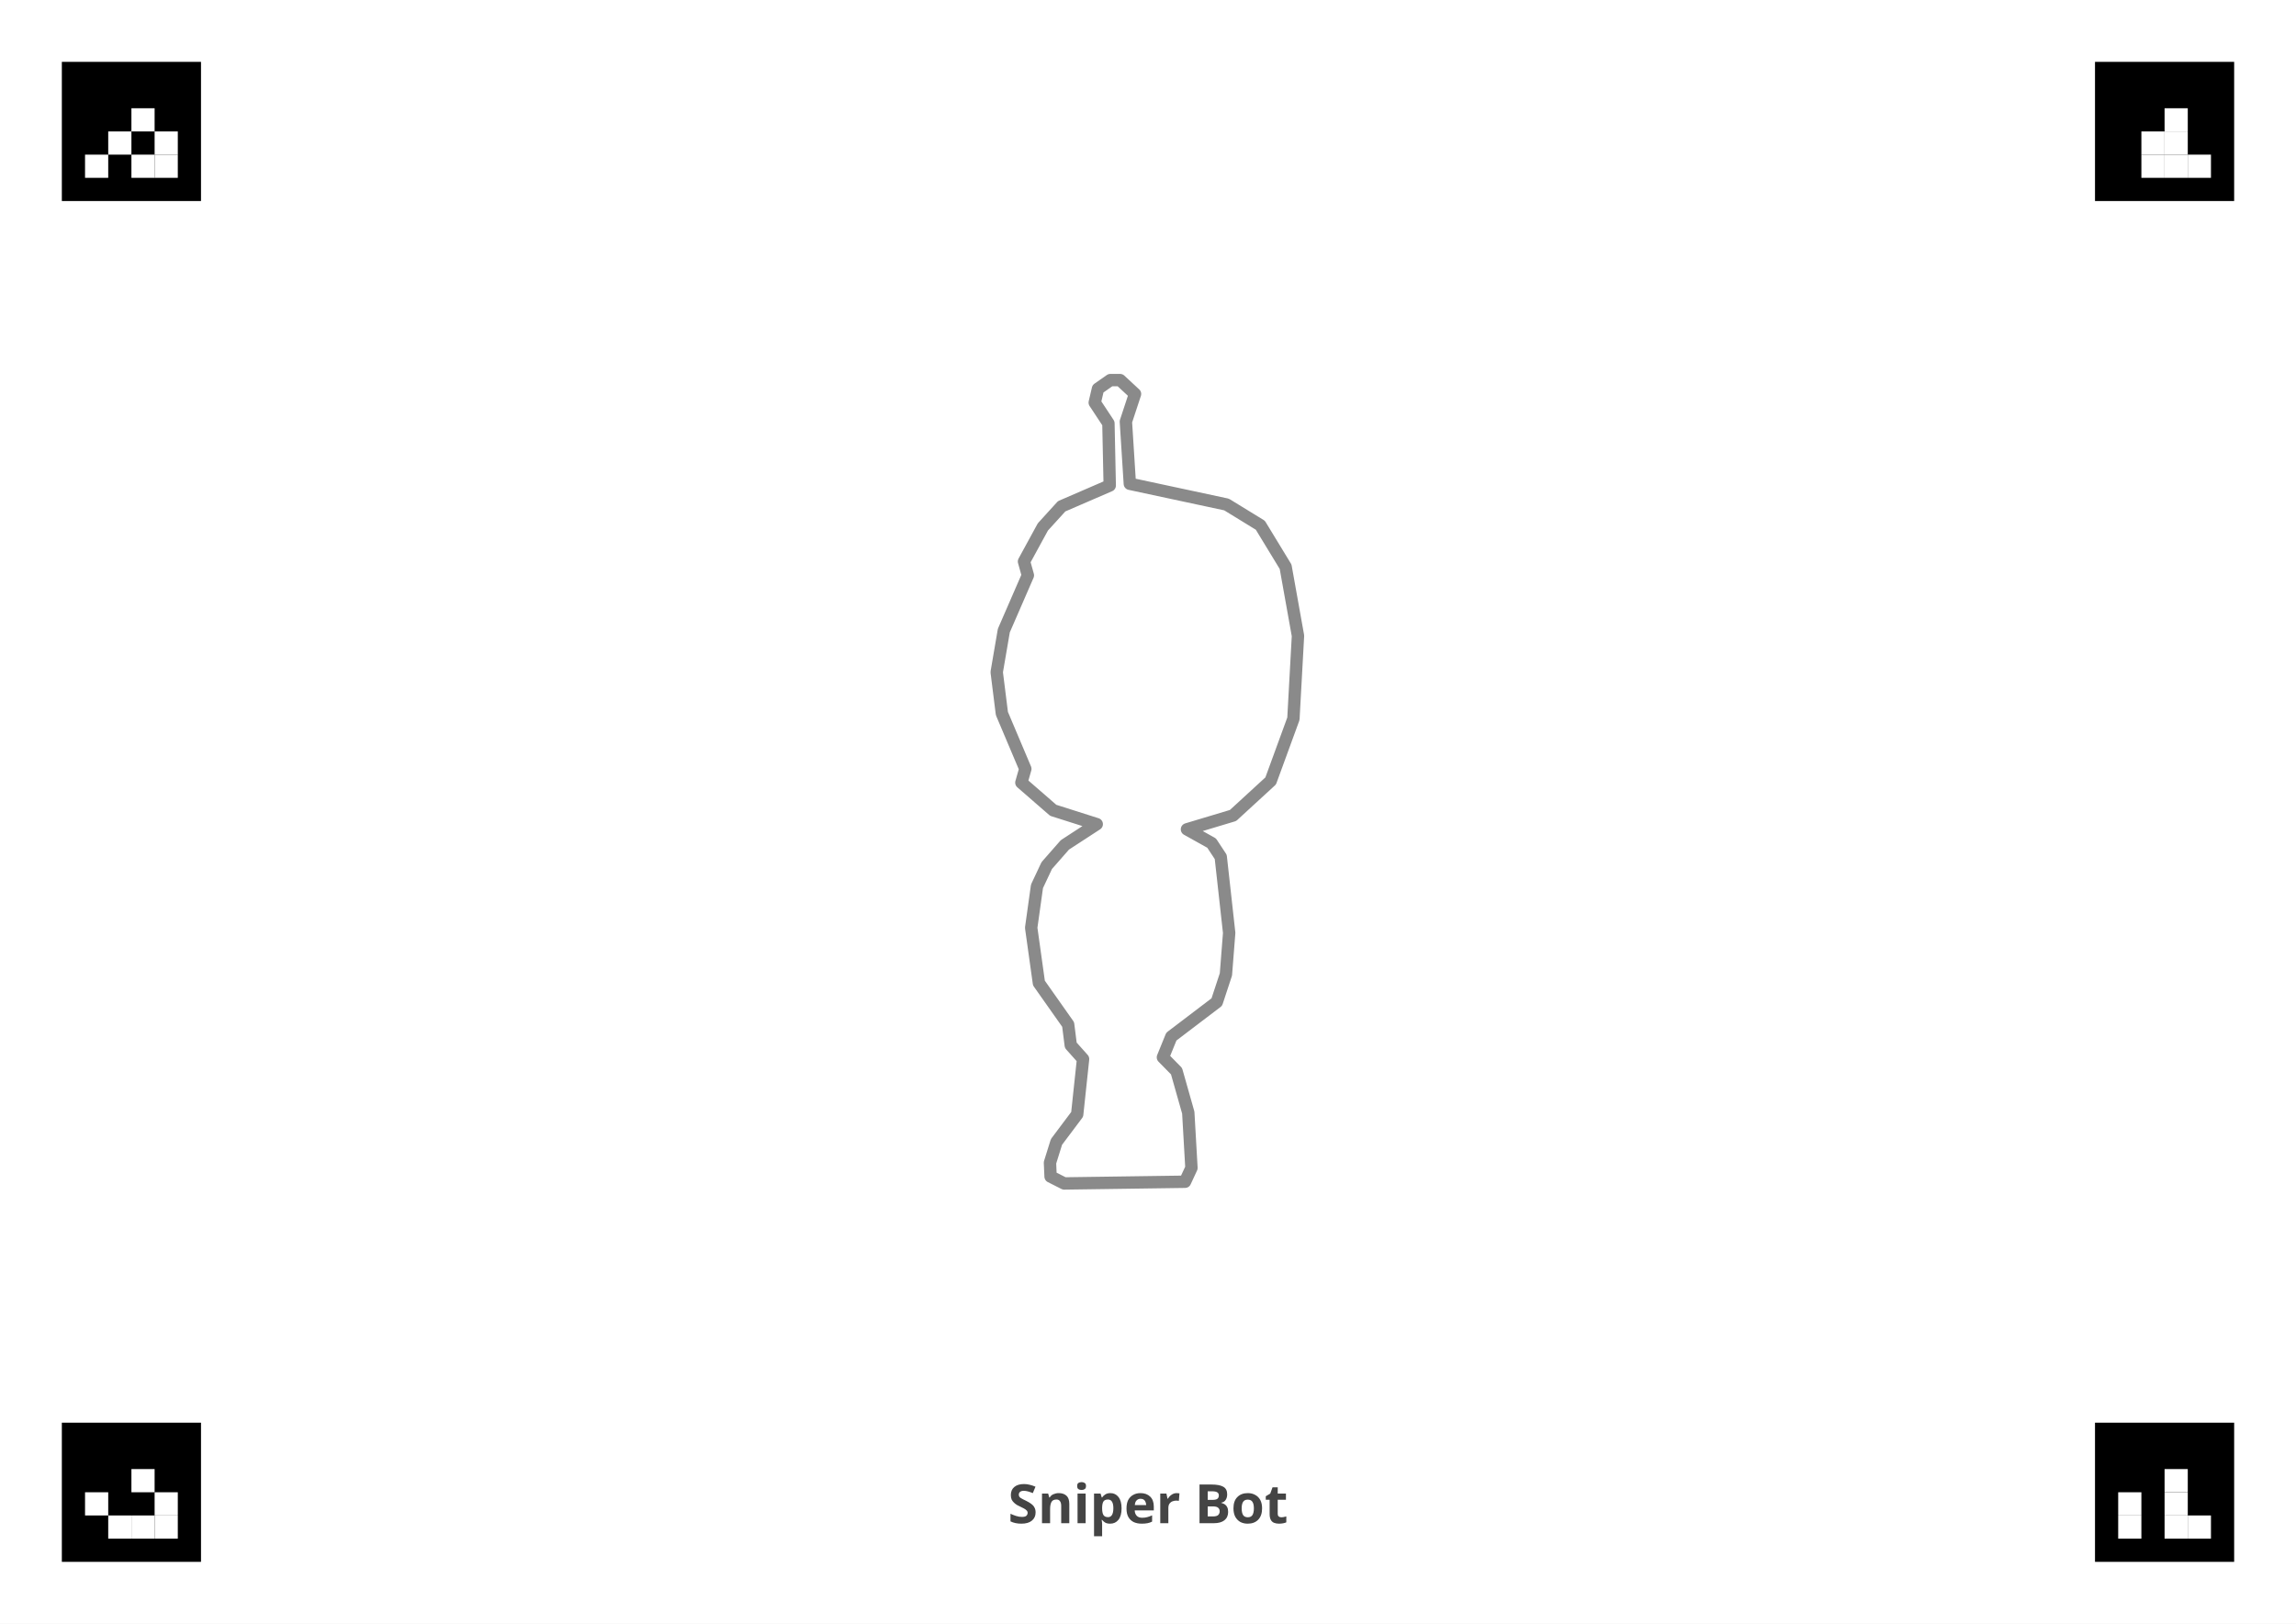
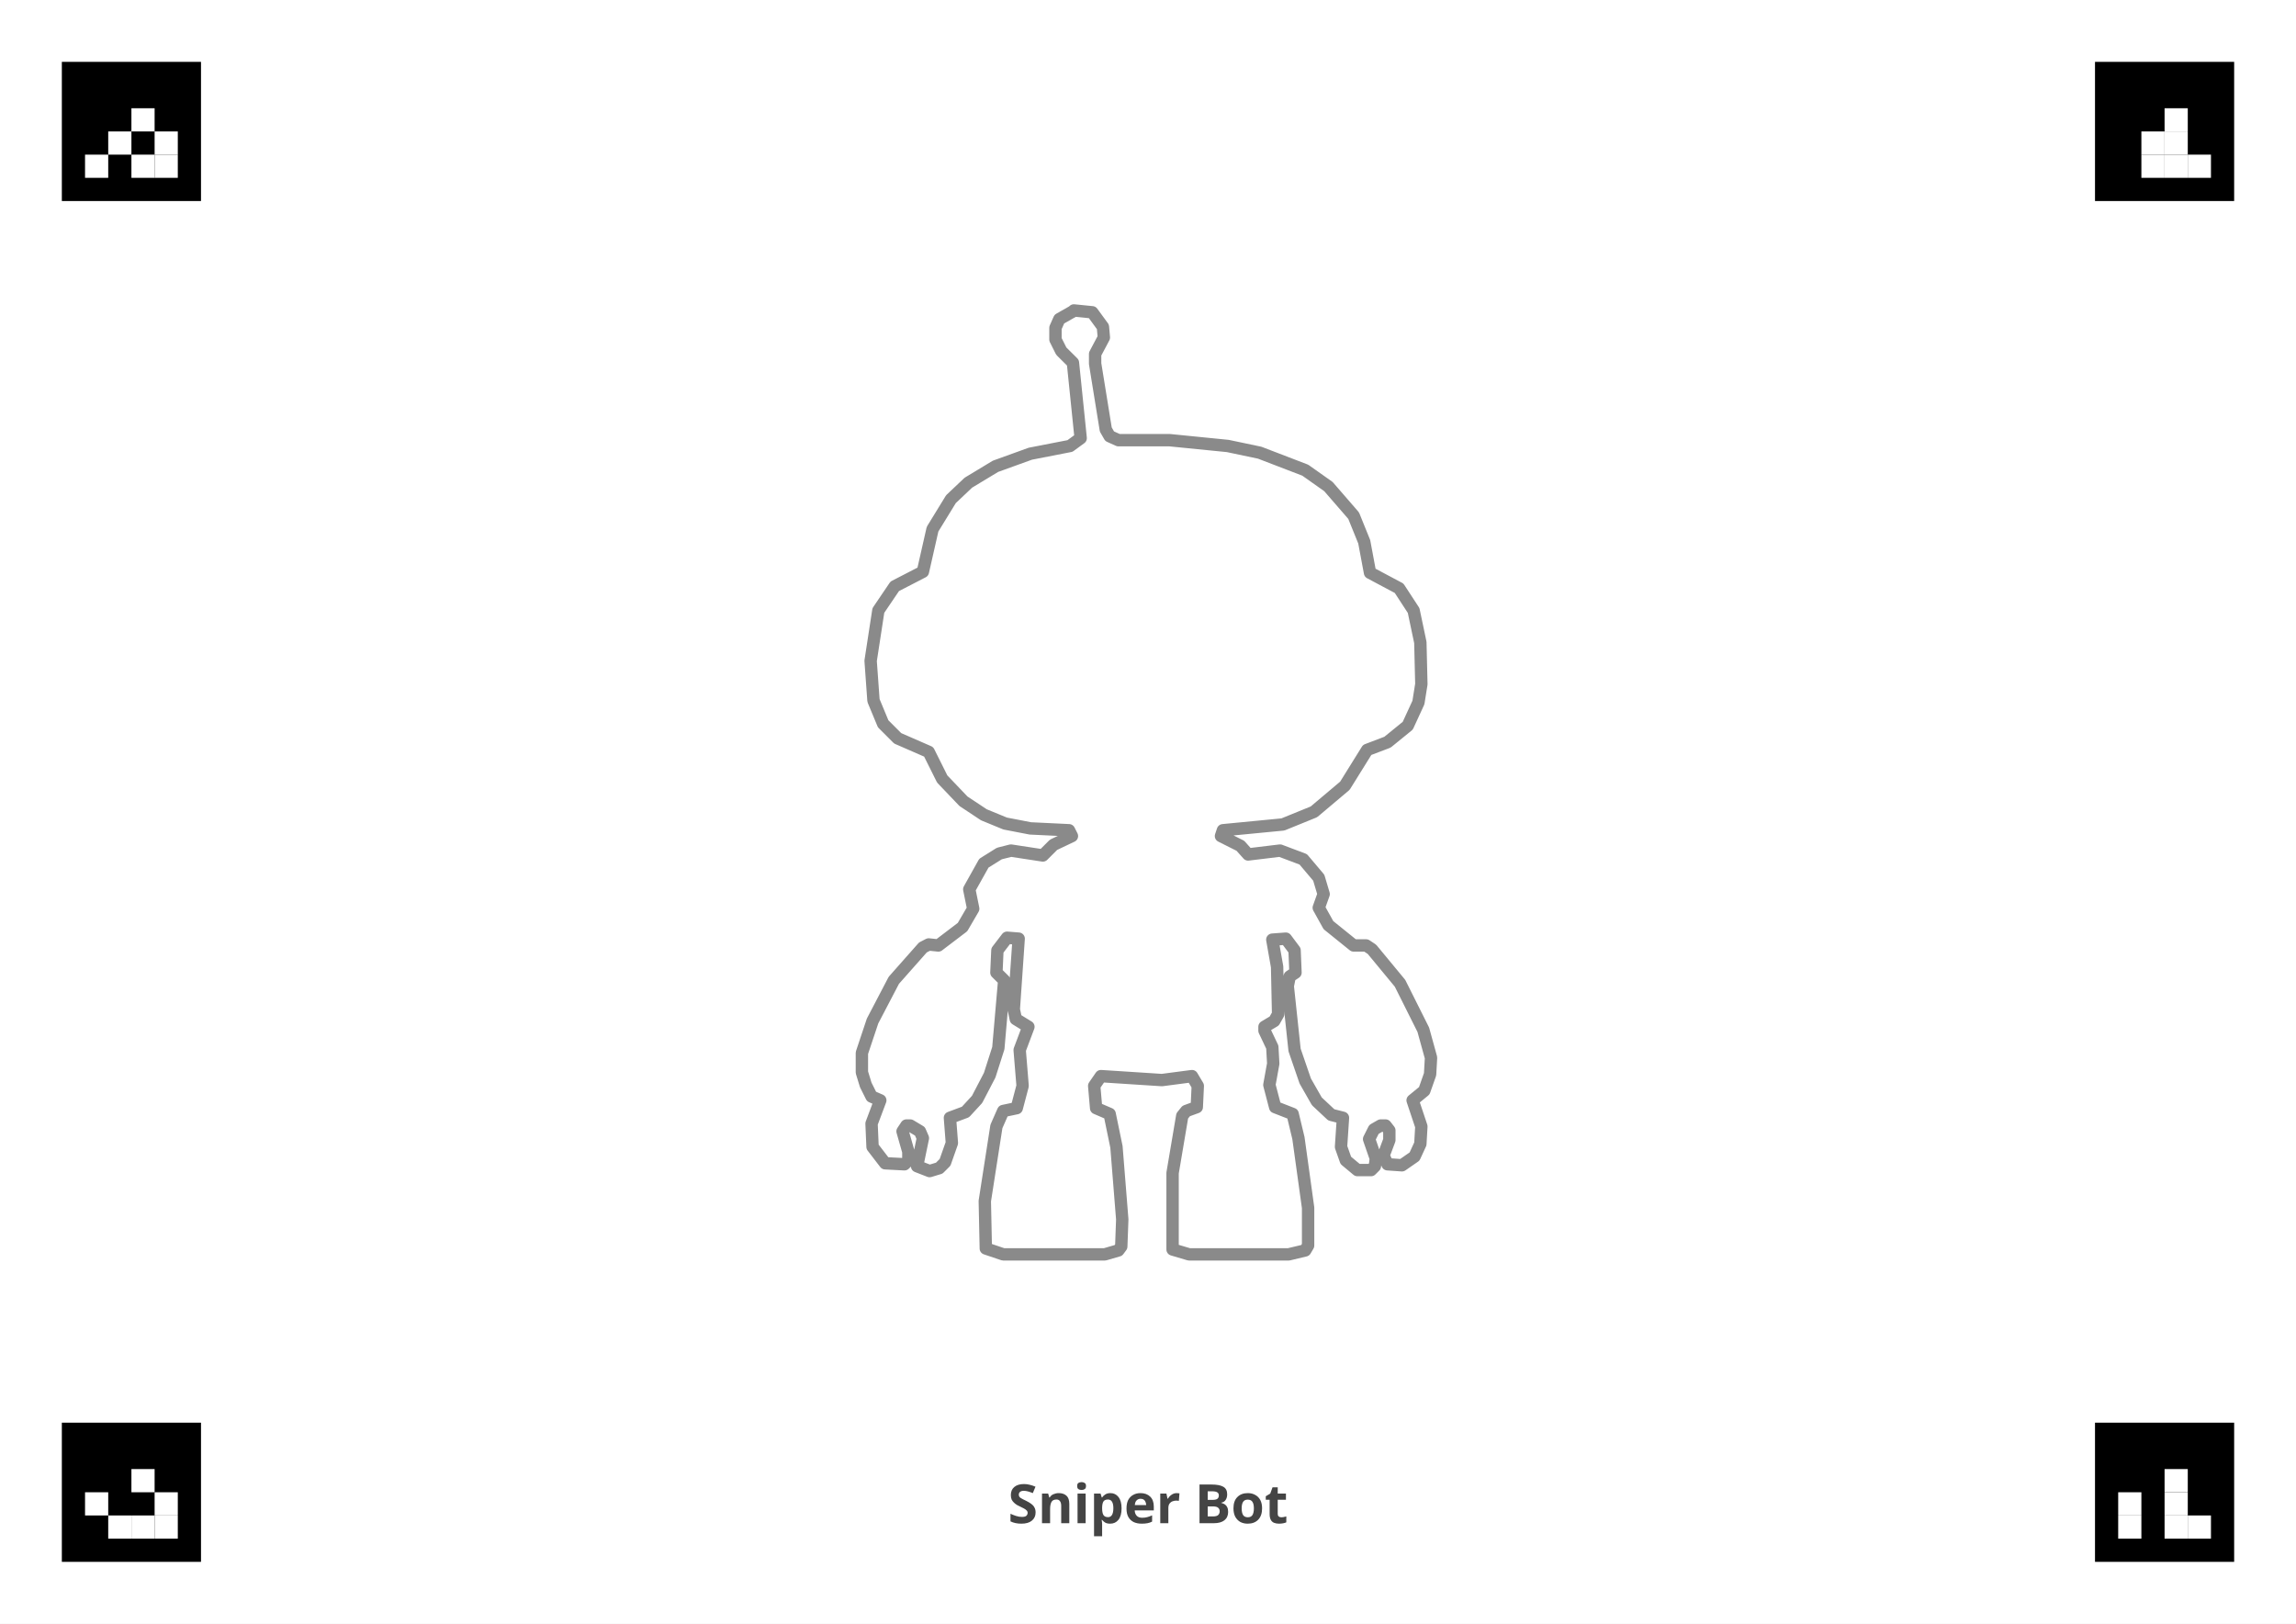
<svg xmlns="http://www.w3.org/2000/svg" width="297mm" height="210mm" viewBox="0 0 297 210">
  <rect width="297" height="210" fill="#fff" />
  <rect x="8" y="8" width="18" height="18" fill="#000" />
  <rect x="17.00" y="14.00" width="3" height="3" fill="#fff" />
  <rect x="14.00" y="17.00" width="3" height="3" fill="#fff" />
  <rect x="20.00" y="17.00" width="3" height="3" fill="#fff" />
  <rect x="11.00" y="20.00" width="3" height="3" fill="#fff" />
  <rect x="17.00" y="20.00" width="3" height="3" fill="#fff" />
  <rect x="20.00" y="20.00" width="3" height="3" fill="#fff" />
  <rect x="271" y="8" width="18" height="18" fill="#000" />
  <rect x="280.00" y="14.00" width="3" height="3" fill="#fff" />
  <rect x="277.00" y="17.00" width="3" height="3" fill="#fff" />
  <rect x="280.00" y="17.00" width="3" height="3" fill="#fff" />
  <rect x="277.00" y="20.00" width="3" height="3" fill="#fff" />
  <rect x="280.00" y="20.00" width="3" height="3" fill="#fff" />
  <rect x="283.00" y="20.00" width="3" height="3" fill="#fff" />
  <rect x="8" y="184" width="18" height="18" fill="#000" />
  <rect x="17.00" y="190.00" width="3" height="3" fill="#fff" />
  <rect x="11.00" y="193.00" width="3" height="3" fill="#fff" />
  <rect x="20.00" y="193.00" width="3" height="3" fill="#fff" />
  <rect x="14.00" y="196.00" width="3" height="3" fill="#fff" />
  <rect x="17.00" y="196.00" width="3" height="3" fill="#fff" />
  <rect x="20.00" y="196.00" width="3" height="3" fill="#fff" />
  <rect x="271" y="184" width="18" height="18" fill="#000" />
  <rect x="280.00" y="190.00" width="3" height="3" fill="#fff" />
  <rect x="274.00" y="193.00" width="3" height="3" fill="#fff" />
  <rect x="280.00" y="193.00" width="3" height="3" fill="#fff" />
  <rect x="274.00" y="196.00" width="3" height="3" fill="#fff" />
  <rect x="280.00" y="196.00" width="3" height="3" fill="#fff" />
  <rect x="283.00" y="196.00" width="3" height="3" fill="#fff" />
-   <path d="M137.66 153.06 L135.90 152.17 L135.82 150.38 L136.66 147.69 L139.34 144.12 L140.10 136.97 L138.51 135.19 L138.17 132.50 L134.39 127.14 L133.39 119.99 L134.14 114.63 L135.40 111.95 L137.75 109.27 L141.87 106.59 L136.24 104.80 L132.12 101.22 L132.63 99.44 L129.60 92.28 L128.93 86.93 L129.85 81.56 L132.96 74.41 L132.46 72.62 L134.90 68.15 L137.33 65.48 L143.55 62.79 L143.38 54.75 L141.61 52.07 L142.03 50.28 L143.63 49.16 L144.89 49.16 L146.82 50.95 L145.64 54.53 L146.15 62.57 L158.66 65.25 L163.03 67.93 L166.30 73.30 L167.90 82.23 L167.31 92.96 L164.37 101.00 L159.50 105.47 L153.54 107.26 L156.73 109.04 L157.91 110.83 L159.00 120.66 L158.58 126.02 L157.40 129.60 L151.52 134.07 L150.43 136.75 L152.19 138.54 L153.71 143.90 L154.12 151.05 L153.29 152.84 Z" fill="#fff" stroke="#8a8a8a" stroke-width="1.6" stroke-linejoin="round" />
+   <path d="M138.91 40.15 L141.29 40.39 L142.67 42.28 L142.79 43.65 L141.66 45.78 L141.66 47.03 L143.04 55.55 L143.54 56.42 L144.67 56.93 L151.30 56.93 L158.82 57.68 L162.95 58.55 L168.84 60.81 L171.84 62.93 L175.10 66.69 L176.47 70.07 L177.22 74.08 L180.98 76.08 L182.86 78.96 L183.73 83.09 L183.86 88.48 L183.48 90.86 L182.10 93.86 L179.48 95.99 L176.85 96.99 L173.97 101.62 L169.96 105.00 L165.95 106.63 L158.19 107.38 L157.94 108.13 L160.45 109.39 L161.45 110.51 L165.58 110.01 L168.58 111.14 L170.59 113.52 L171.22 115.64 L170.59 117.40 L171.84 119.65 L175.10 122.28 L176.72 122.28 L177.47 122.78 L181.10 127.17 L184.11 133.18 L185.11 136.80 L184.99 138.94 L184.24 141.07 L182.73 142.31 L183.86 145.69 L183.73 147.95 L182.98 149.58 L181.35 150.71 L179.48 150.58 L178.97 149.45 L179.72 147.45 L179.72 146.20 L179.23 145.57 L178.60 145.57 L177.73 146.07 L177.10 147.32 L177.97 149.83 L177.85 150.83 L177.35 151.33 L175.59 151.33 L174.09 150.08 L173.47 148.33 L173.72 144.57 L172.21 144.19 L170.34 142.44 L168.84 139.81 L167.46 135.80 L166.58 127.54 L166.83 126.29 L167.58 125.79 L167.46 122.91 L166.33 121.40 L164.58 121.53 L165.20 125.04 L165.33 131.17 L164.83 132.05 L163.57 132.80 L163.57 133.30 L164.58 135.43 L164.70 137.56 L164.20 140.32 L164.95 143.19 L167.21 144.07 L167.96 147.20 L169.21 156.21 L169.21 161.09 L168.84 161.72 L166.70 162.23 L153.81 162.23 L151.68 161.60 L151.68 151.71 L152.93 144.32 L153.44 143.69 L154.81 143.19 L154.94 140.44 L154.19 139.18 L150.30 139.69 L142.41 139.18 L141.54 140.44 L141.79 143.32 L143.54 144.07 L144.42 148.33 L145.17 157.71 L145.04 161.22 L144.67 161.72 L142.92 162.23 L129.77 162.23 L127.52 161.47 L127.39 155.34 L128.89 145.69 L129.77 143.69 L131.52 143.32 L132.28 140.44 L131.90 135.80 L133.03 132.80 L131.40 131.80 L131.14 130.55 L131.77 121.40 L130.27 121.28 L129.02 122.91 L128.89 125.79 L129.90 126.79 L129.14 135.56 L128.02 139.06 L126.39 142.19 L124.89 143.82 L122.88 144.57 L123.13 147.83 L122.25 150.33 L121.50 151.08 L120.25 151.46 L118.63 150.83 L119.38 147.20 L119.00 146.32 L117.75 145.57 L117.25 145.57 L116.75 146.32 L117.50 148.95 L117.50 150.08 L117.00 150.58 L114.50 150.45 L112.87 148.33 L112.74 145.32 L113.87 142.31 L112.74 141.82 L111.99 140.32 L111.49 138.69 L111.49 136.18 L112.87 132.05 L115.62 126.79 L119.38 122.54 L120.13 122.15 L121.38 122.28 L124.51 119.90 L125.89 117.53 L125.38 115.02 L127.27 111.64 L129.27 110.39 L130.77 110.01 L134.90 110.64 L136.28 109.26 L138.66 108.13 L138.28 107.38 L133.28 107.14 L130.02 106.51 L127.27 105.38 L124.63 103.63 L121.88 100.75 L120.13 97.24 L116.12 95.49 L114.24 93.61 L112.99 90.60 L112.62 85.47 L113.62 78.96 L115.74 75.83 L119.38 73.95 L120.63 68.44 L123.01 64.56 L125.26 62.43 L128.77 60.31 L133.28 58.68 L138.41 57.68 L139.79 56.67 L138.79 46.91 L137.28 45.41 L136.53 43.91 L136.53 42.40 L137.03 41.27 L138.79 40.27 Z" fill="#fff" stroke="#8a8a8a" stroke-width="1.6" stroke-linejoin="round" />
  <text x="148.5" y="197" text-anchor="middle" font-family="Segoe UI, sans-serif" font-size="7" font-weight="600" fill="#444">Sniper Bot</text>
</svg>
